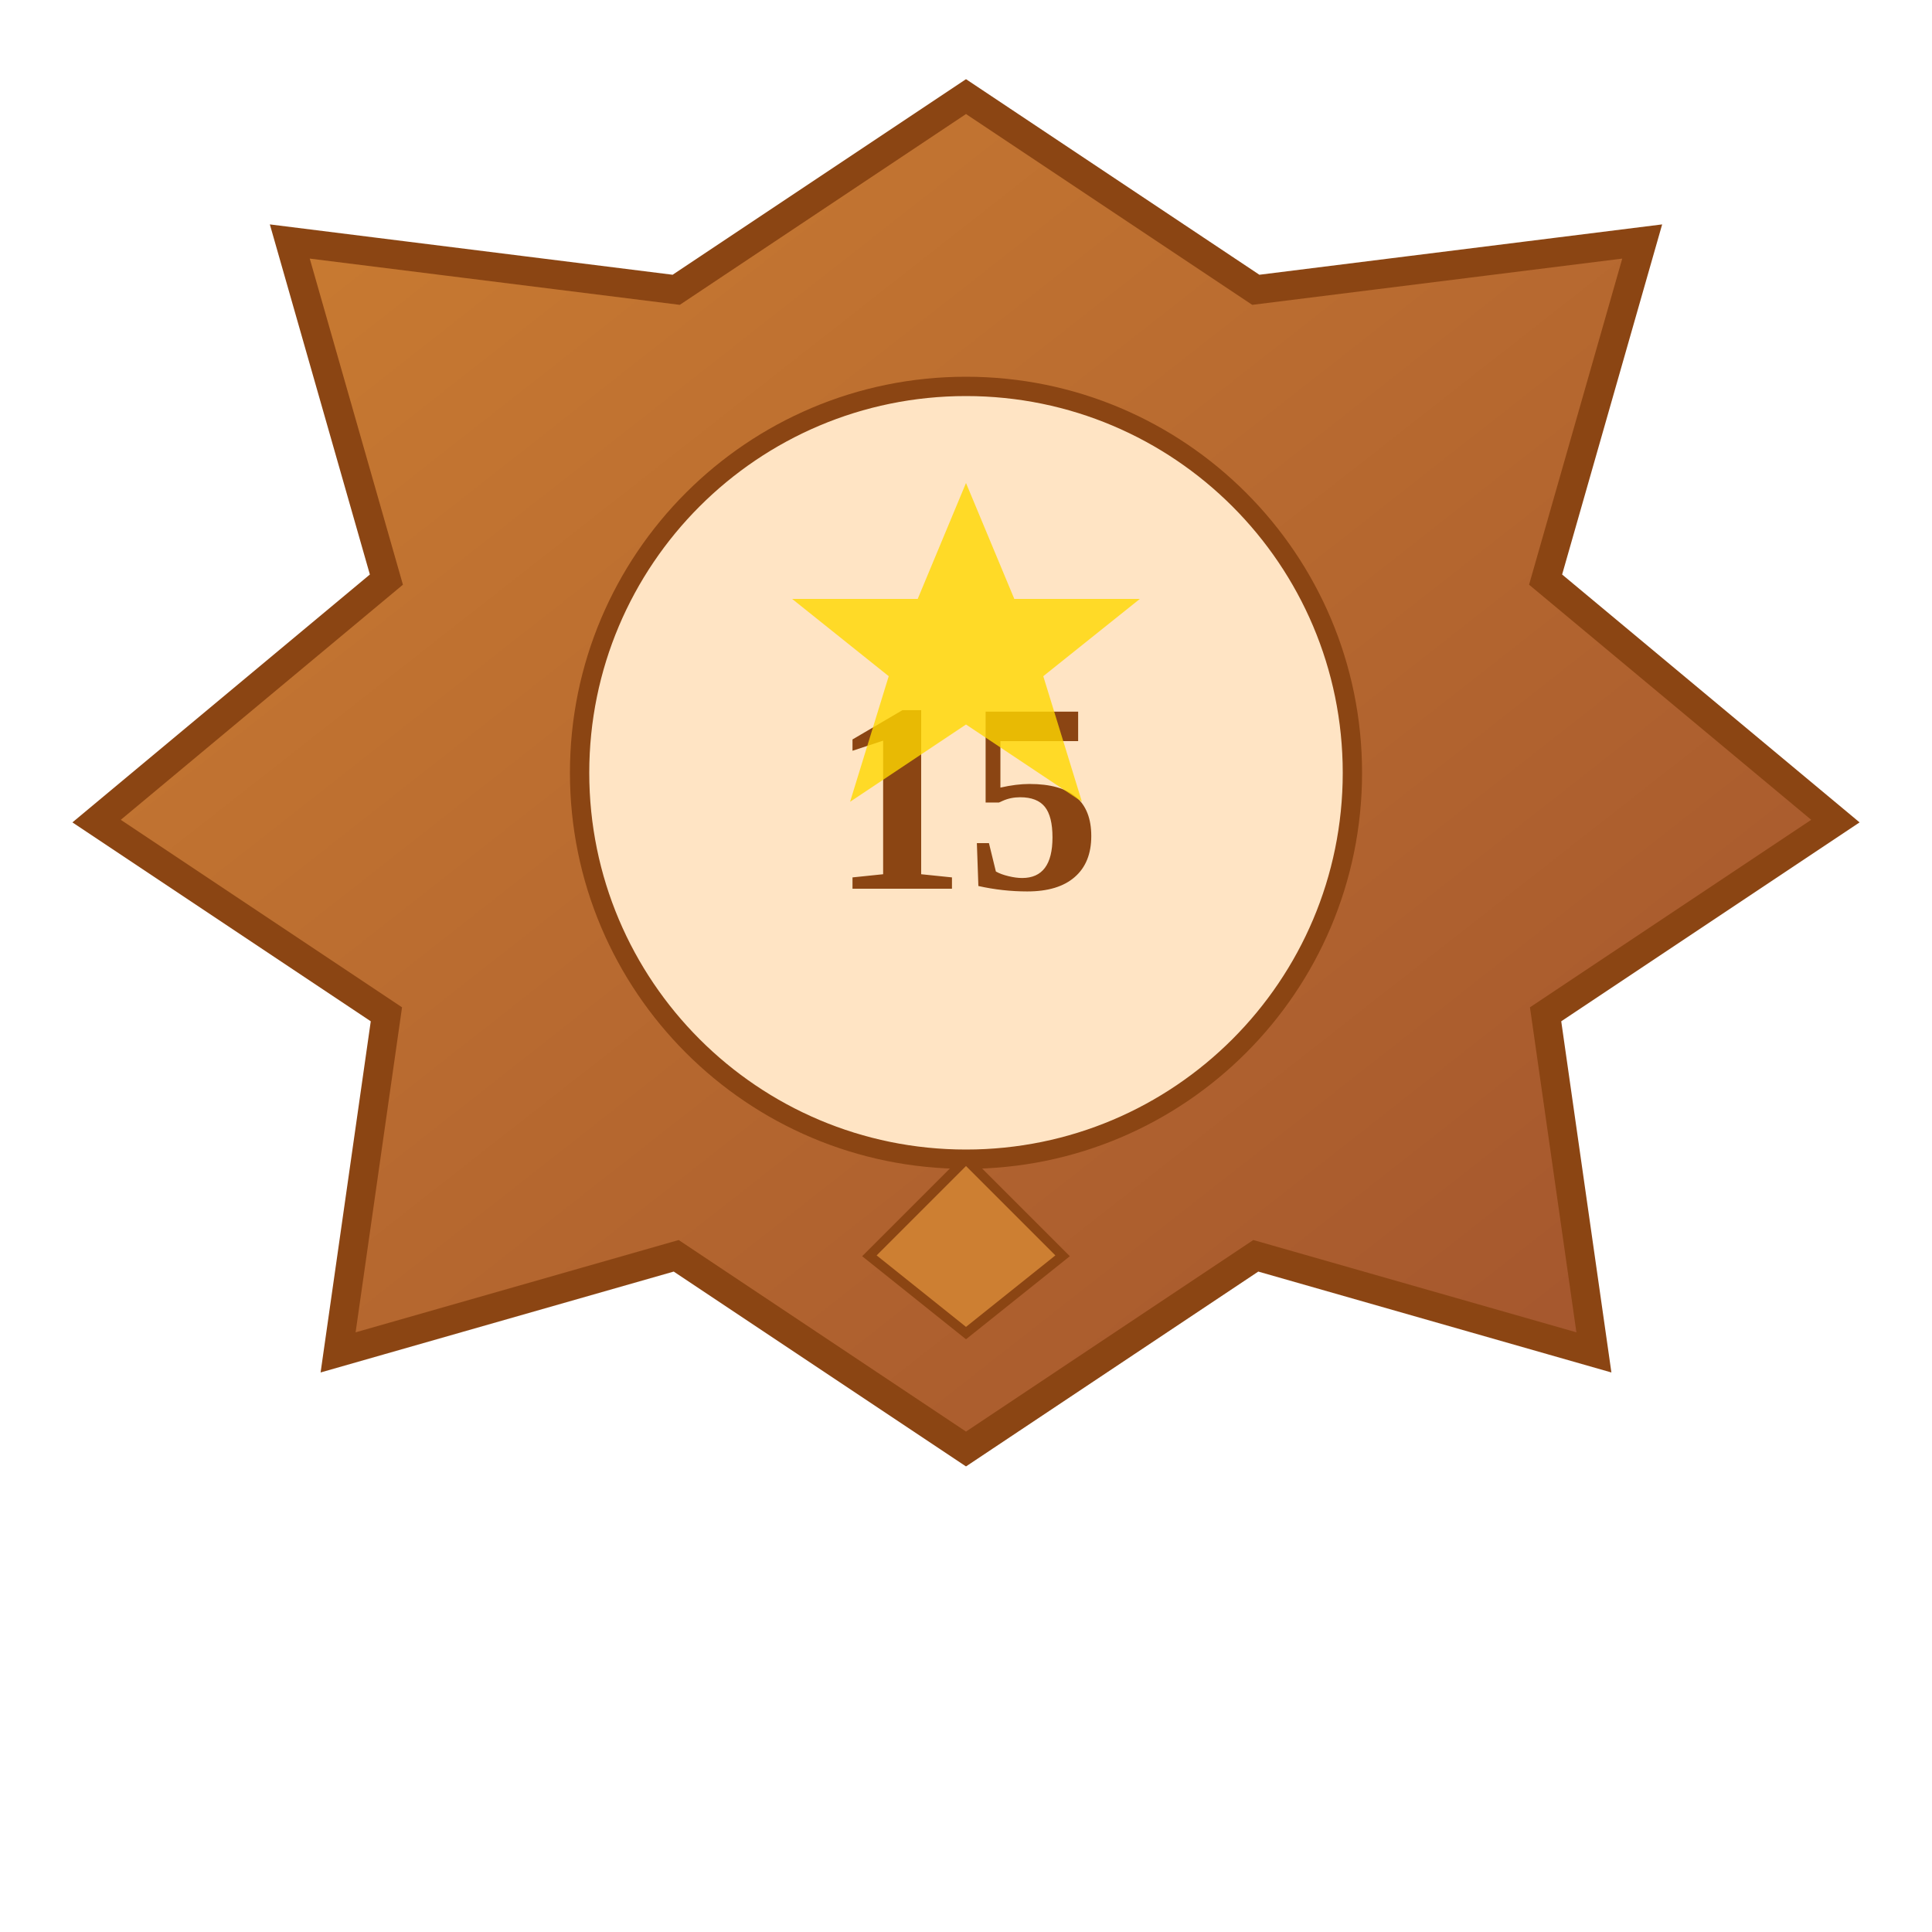
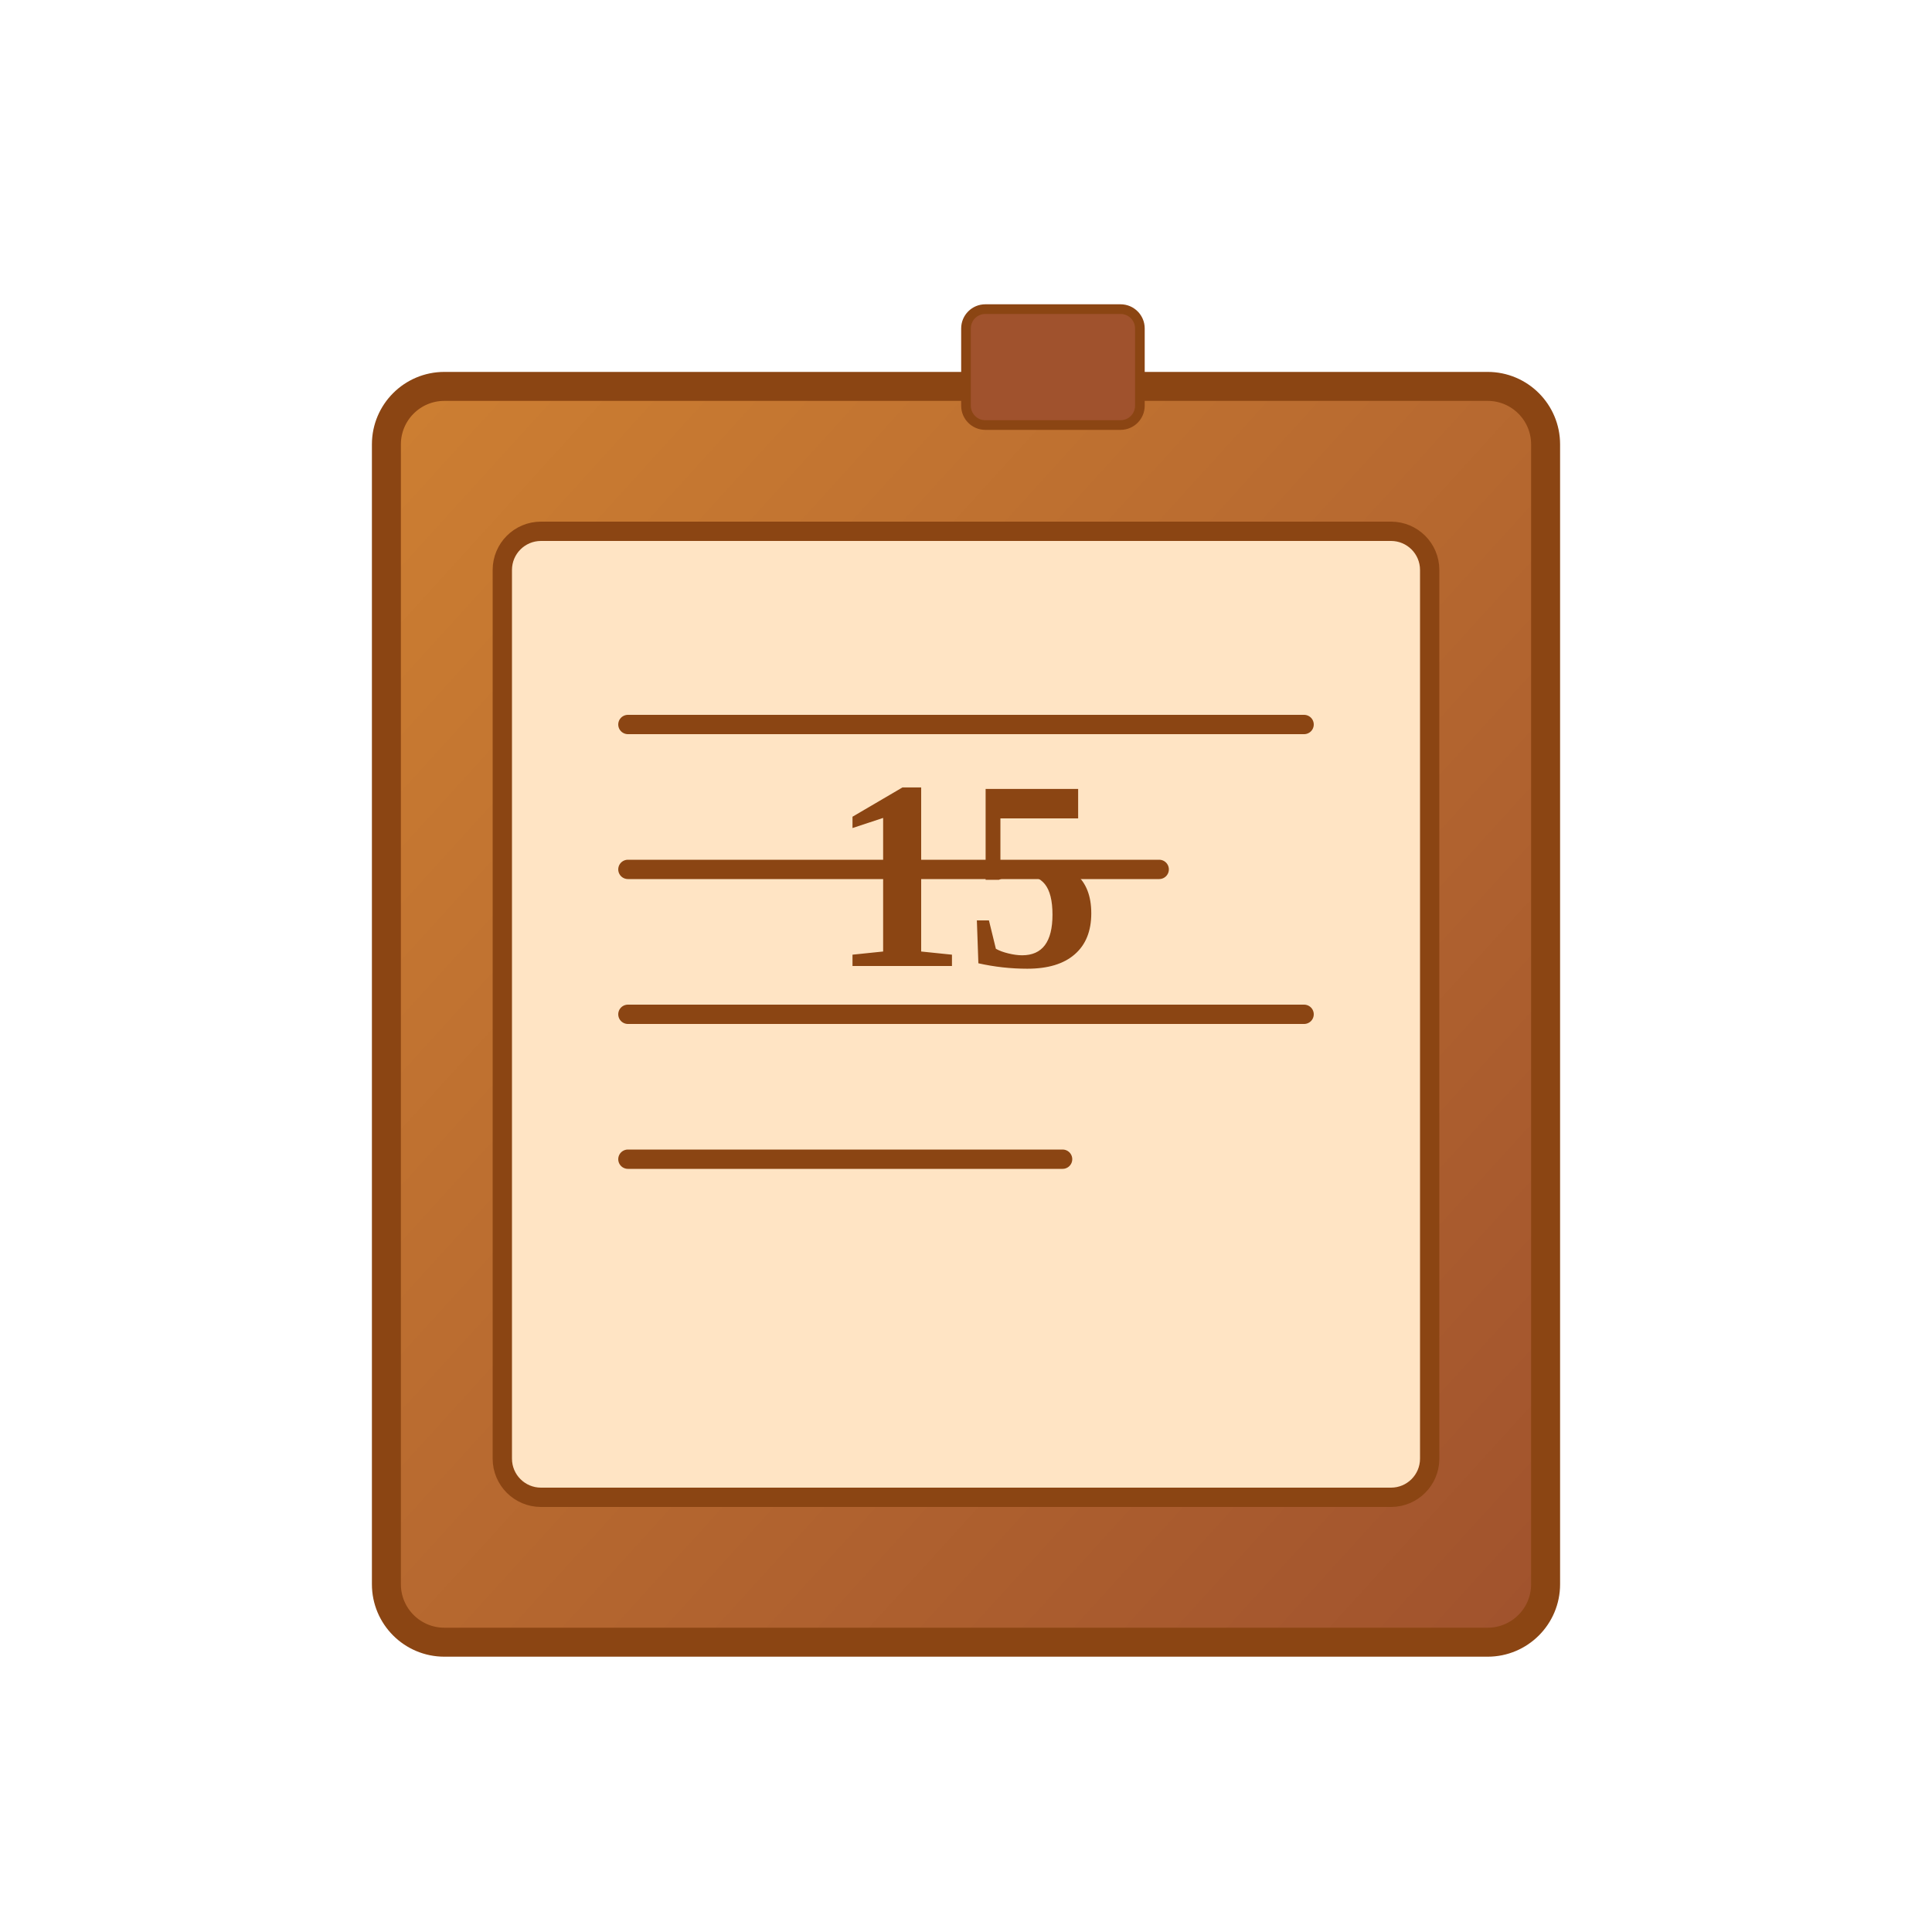
<svg xmlns="http://www.w3.org/2000/svg" viewBox="0 0 200 200">
  <defs>
-     <linearGradient id="bg15" x1="0%" y1="0%" x2="100%" y2="100%">
-       <stop offset="0%" style="stop-color:#CD7F32" />
-       <stop offset="100%" style="stop-color:#A0522D" />
+     <linearGradient id="g15" x1="0" y1="0" x2="1" y2="1">
+       <stop offset="0" stop-color="#CD7F32" />
+       <stop offset="1" stop-color="#A0522D" />
    </linearGradient>
  </defs>
-   <path d="M100 10 L130 30 L170 25 L160 60 L190 85 L160 105 L165 140 L130 130 L100 150 L70 130 L35 140 L40 105 L10 85 L40 60 L30 25 L70 30 Z" fill="url(#bg15)" stroke="#8B4513" stroke-width="3" />
-   <circle cx="100" cy="80" r="40" fill="#FFE4C4" stroke="#8B4513" stroke-width="2" />
-   <text x="100" y="92" text-anchor="middle" font-size="28" font-weight="bold" fill="#8B4513">15</text>
-   <path d="M100 120 L90 130 L100 138 L110 130 Z" fill="#CD7F32" stroke="#8B4513" stroke-width="1" />
-   <polygon points="100,50 105,62 118,62 108,70 112,83 100,75 88,83 92,70 82,62 95,62" fill="#FFD700" opacity="0.8" />
+   <rect x="40" y="40" width="120" height="130" rx="6" fill="url(#g15)" stroke="#8B4513" stroke-width="3" />
+   <rect x="52" y="55" width="96" height="100" rx="4" fill="#FFE4C4" stroke="#8B4513" stroke-width="2" />
+   <line x1="65" y1="75" x2="135" y2="75" stroke="#8B4513" stroke-width="2" stroke-linecap="round" />
+   <line x1="65" y1="90" x2="120" y2="90" stroke="#8B4513" stroke-width="2" stroke-linecap="round" />
+   <line x1="65" y1="105" x2="135" y2="105" stroke="#8B4513" stroke-width="2" stroke-linecap="round" />
+   <line x1="65" y1="120" x2="110" y2="120" stroke="#8B4513" stroke-width="2" stroke-linecap="round" />
+   <text x="100" y="100" text-anchor="middle" font-size="28" font-weight="bold" fill="#8B4513">15</text>
+   <rect x="100" y="32" width="18" height="12" rx="2" fill="#A0522D" stroke="#8B4513" stroke-width="1" />
</svg>
